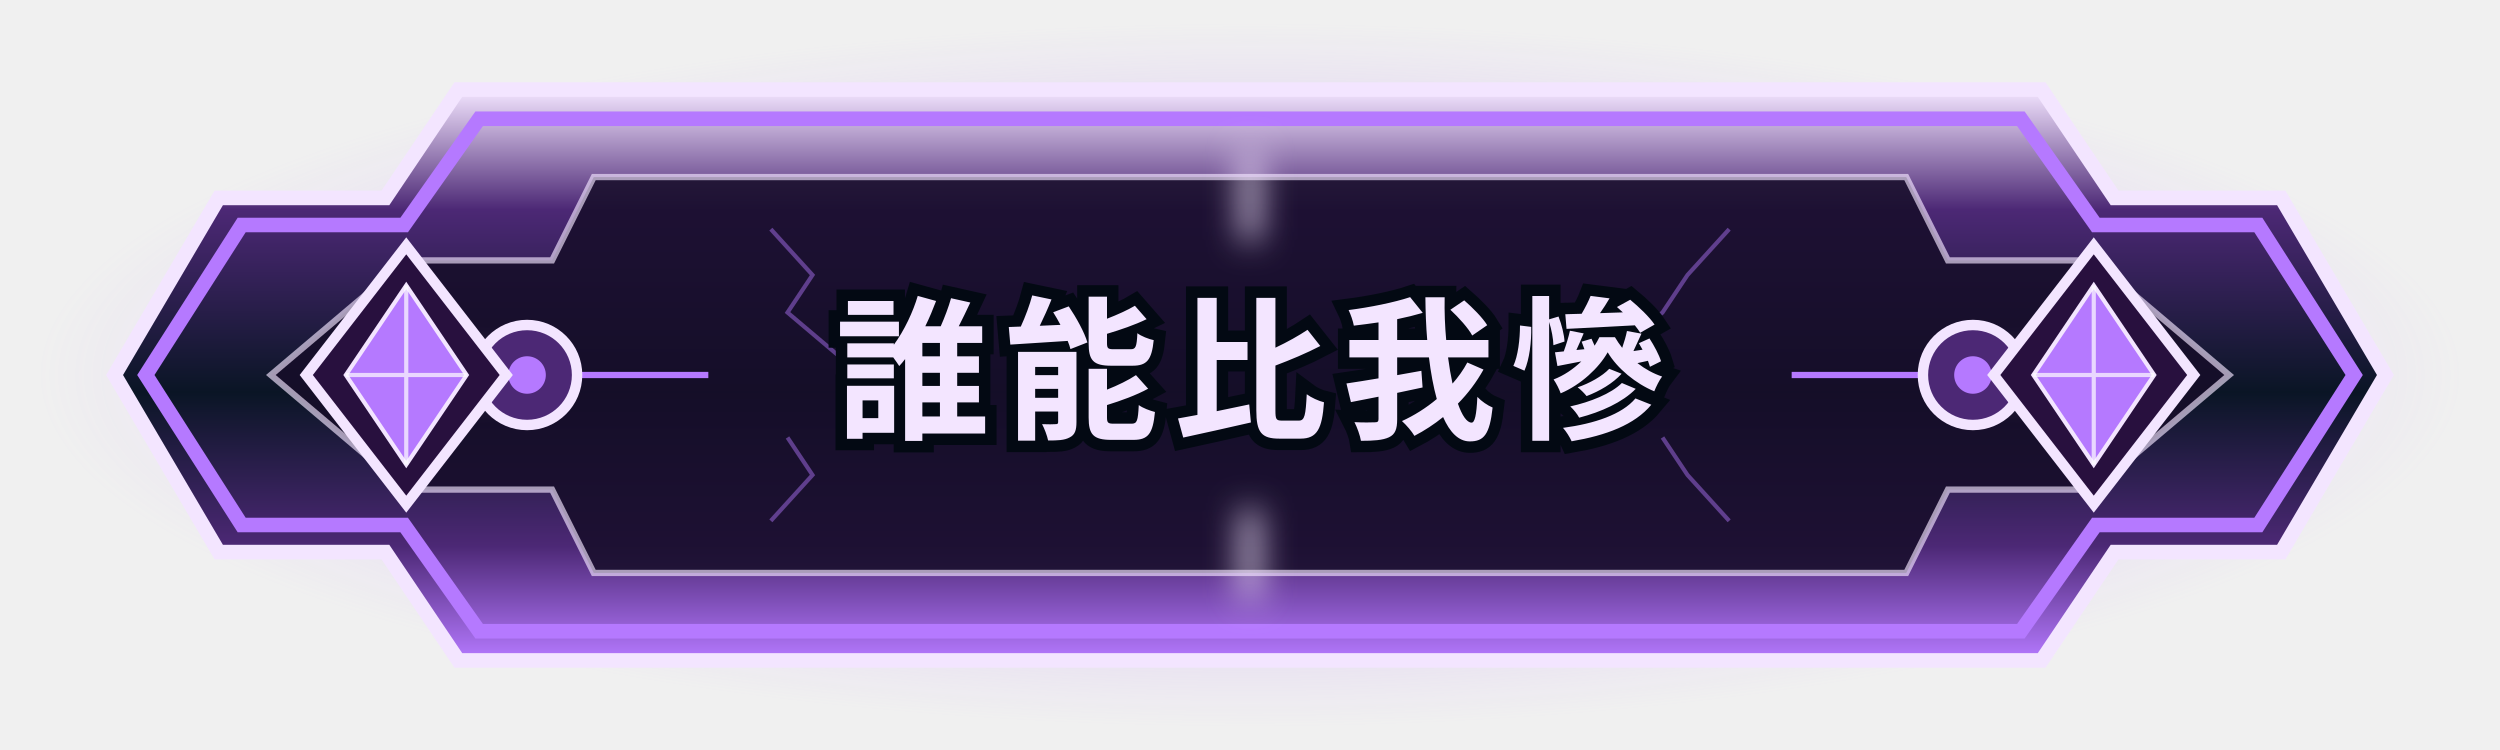
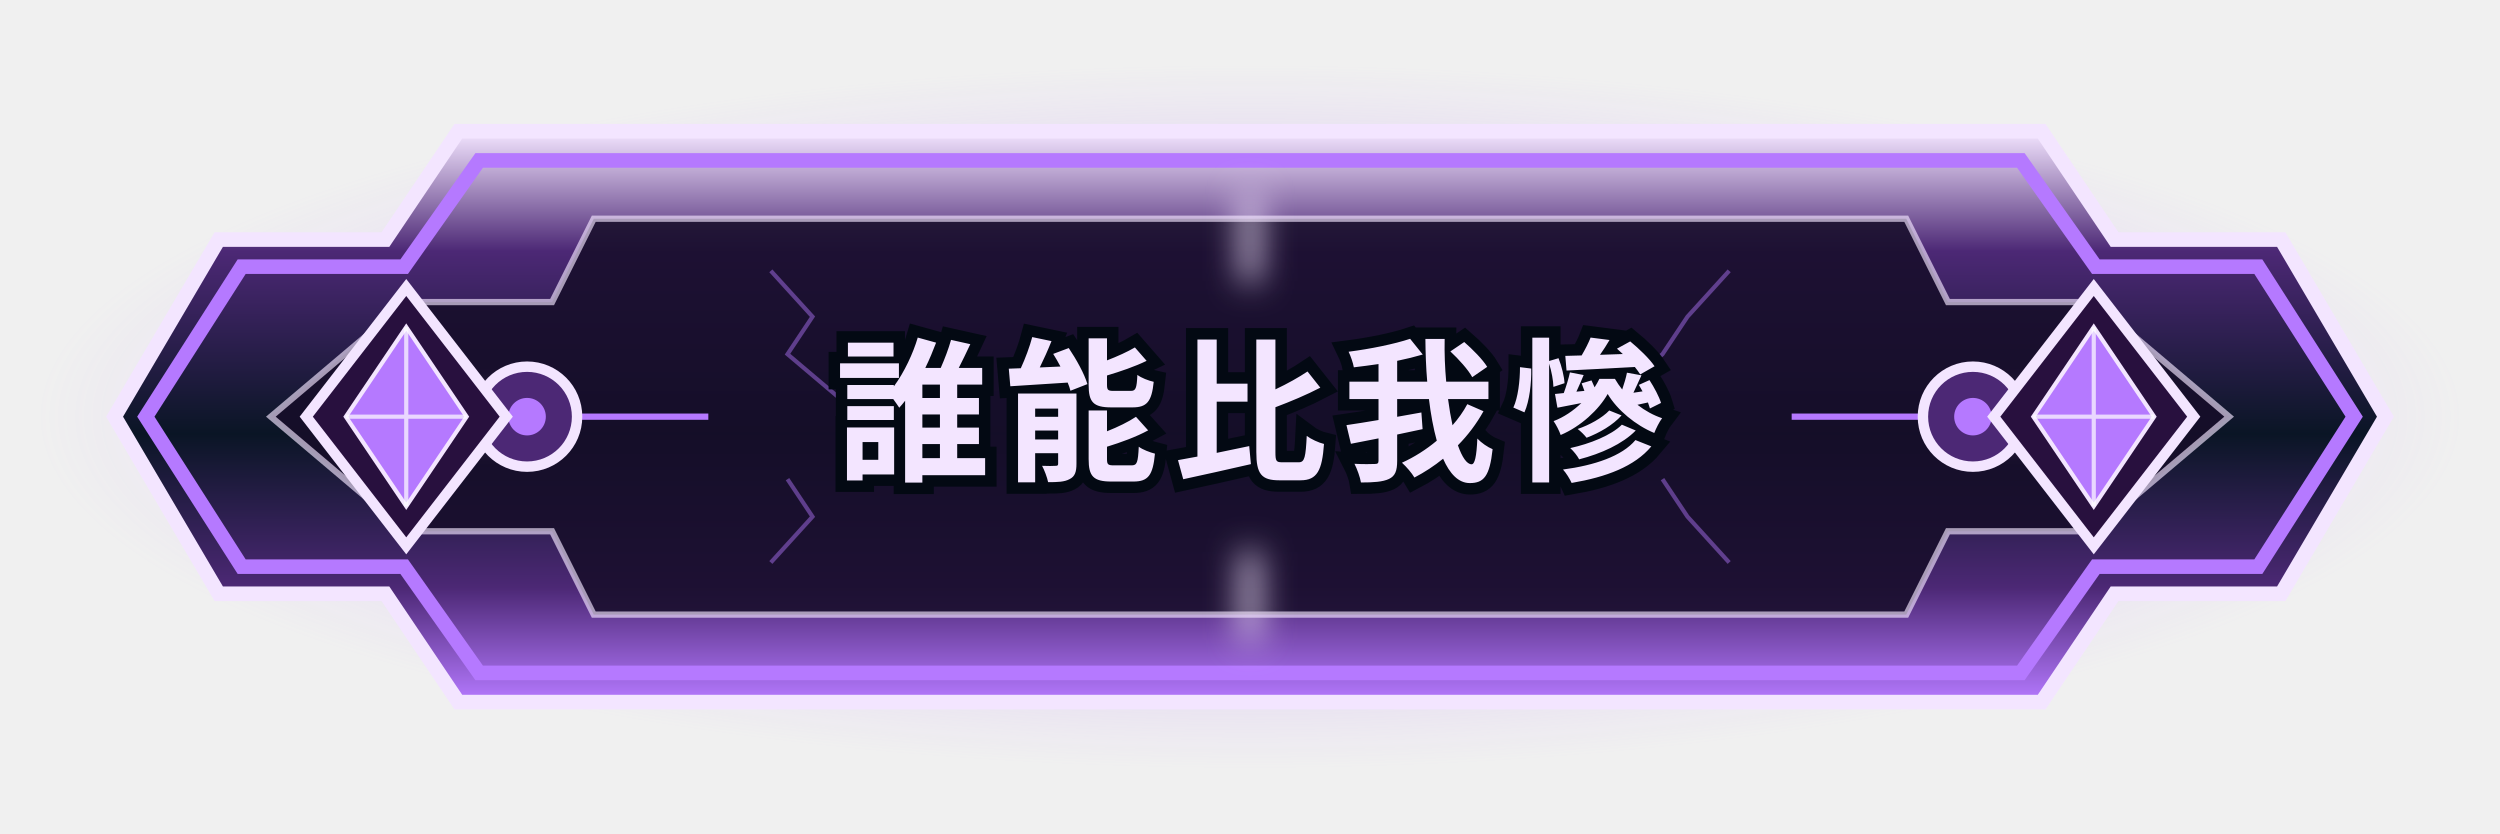
- <svg xmlns="http://www.w3.org/2000/svg" viewBox="0 0 1200 360" role="img" aria-label="誰能比我慘">
+ <svg xmlns="http://www.w3.org/2000/svg" viewBox="0 -20 1200 400" role="img" aria-label="誰能比我慘">
  <defs>
    <linearGradient id="metal" x2="0" y2="1">
      <stop stop-color="#f3e5ff" />
      <stop offset=".21" stop-color="#4c2875" />
      <stop offset=".53" stop-color="#0a1525" />
      <stop offset=".8" stop-color="#4c2875" />
      <stop offset="1" stop-color="#b579ff" />
    </linearGradient>
    <radialGradient id="glow">
      <stop stop-color="#b579ff" stop-opacity=".55" />
      <stop offset="1" stop-color="#b579ff" stop-opacity="0" />
    </radialGradient>
    <filter id="shine" x="-20%" y="-60%" width="140%" height="220%">
      <feGaussianBlur stdDeviation="8" />
    </filter>
  </defs>
  <ellipse cx="600" cy="180" rx="590" ry="170" fill="url(#glow)" />
  <path d="M55 180 105 95 185 95 220 43 980 43 1015 95 1095 95 1145 180 1095 265 1015 265 980 317 220 317 185 265 105 265Z" fill="url(#metal)" stroke="#f3e5ff" stroke-width="7" />
  <path d="M70 180 116 108 194 108 230 57 970 57 1006 108 1084 108 1130 180 1084 252 1006 252 970 303 230 303 194 252 116 252Z" fill="none" stroke="#b579ff" stroke-width="7" />
  <path d="M130 180 195 125 265 125 285 85 915 85 935 125 1005 125 1070 180 1005 235 935 235 915 275 285 275 265 235 195 235Z" fill="#170d29" fill-opacity=".86" stroke="#f3e5ff" stroke-opacity=".65" stroke-width="3" />
  <path d="M210 180h130m520 0h130" stroke="#b579ff" stroke-width="3" />
  <path d="M600 73v42m0 130v42M175 180h75m700 0h75" stroke="#f3e5ff" stroke-width="8" filter="url(#shine)" />
  <path d="m171 180 24-24 24 24-24 24Zm810 0 24-24 24 24-24 24Z" fill="#b579ff" stroke="#f3e5ff" stroke-width="4" />
  <circle cx="253" cy="180" r="24" fill="#4c2875" stroke="#f3e5ff" stroke-width="5" />
  <circle cx="947" cy="180" r="24" fill="#4c2875" stroke="#f3e5ff" stroke-width="5" />
  <circle cx="253" cy="180" r="9" fill="#b579ff" />
  <circle cx="947" cy="180" r="9" fill="#b579ff" />
  <path d="M195 118 243 180 195 242 147 180Z" fill="#28103e" stroke="#f3e5ff" stroke-width="5" />
  <path d="M195 137 224 180 195 223 166 180Z" fill="#b579ff" stroke="#f3e5ff" stroke-width="2" />
  <path d="M195 137V223M166 180H224" stroke="#fff" stroke-opacity=".7" stroke-width="2" />
  <path d="M1005 118 1053 180 1005 242 957 180Z" fill="#28103e" stroke="#f3e5ff" stroke-width="5" />
  <path d="M1005 137 1034 180 1005 223 976 180Z" fill="#b579ff" stroke="#f3e5ff" stroke-width="2" />
  <path d="M1005 137V223M976 180H1034" stroke="#fff" stroke-opacity=".7" stroke-width="2" />
  <path d="M370 110l20 22 -12 18 26 22M370 250l20 -22 -12 -18" fill="none" stroke="#b579ff" stroke-opacity=".45" stroke-width="2" />
  <path d="M830 110l-20 22 -12 18 -26 22M830 250l-20 -22 -12 -18" fill="none" stroke="#b579ff" stroke-opacity=".45" stroke-width="2" />
  <text x="600" y="205" text-anchor="middle" font-family="Noto Sans TC, Microsoft JhengHei, sans-serif" font-size="74" font-weight="900" letter-spacing="7" fill="#030913" stroke="#030913" stroke-width="11" paint-order="stroke">誰能比我慘</text>
  <text x="600" y="205" text-anchor="middle" font-family="Noto Sans TC, Microsoft JhengHei, sans-serif" font-size="74" font-weight="900" letter-spacing="7" fill="#f3e5ff">誰能比我慘</text>
</svg>
